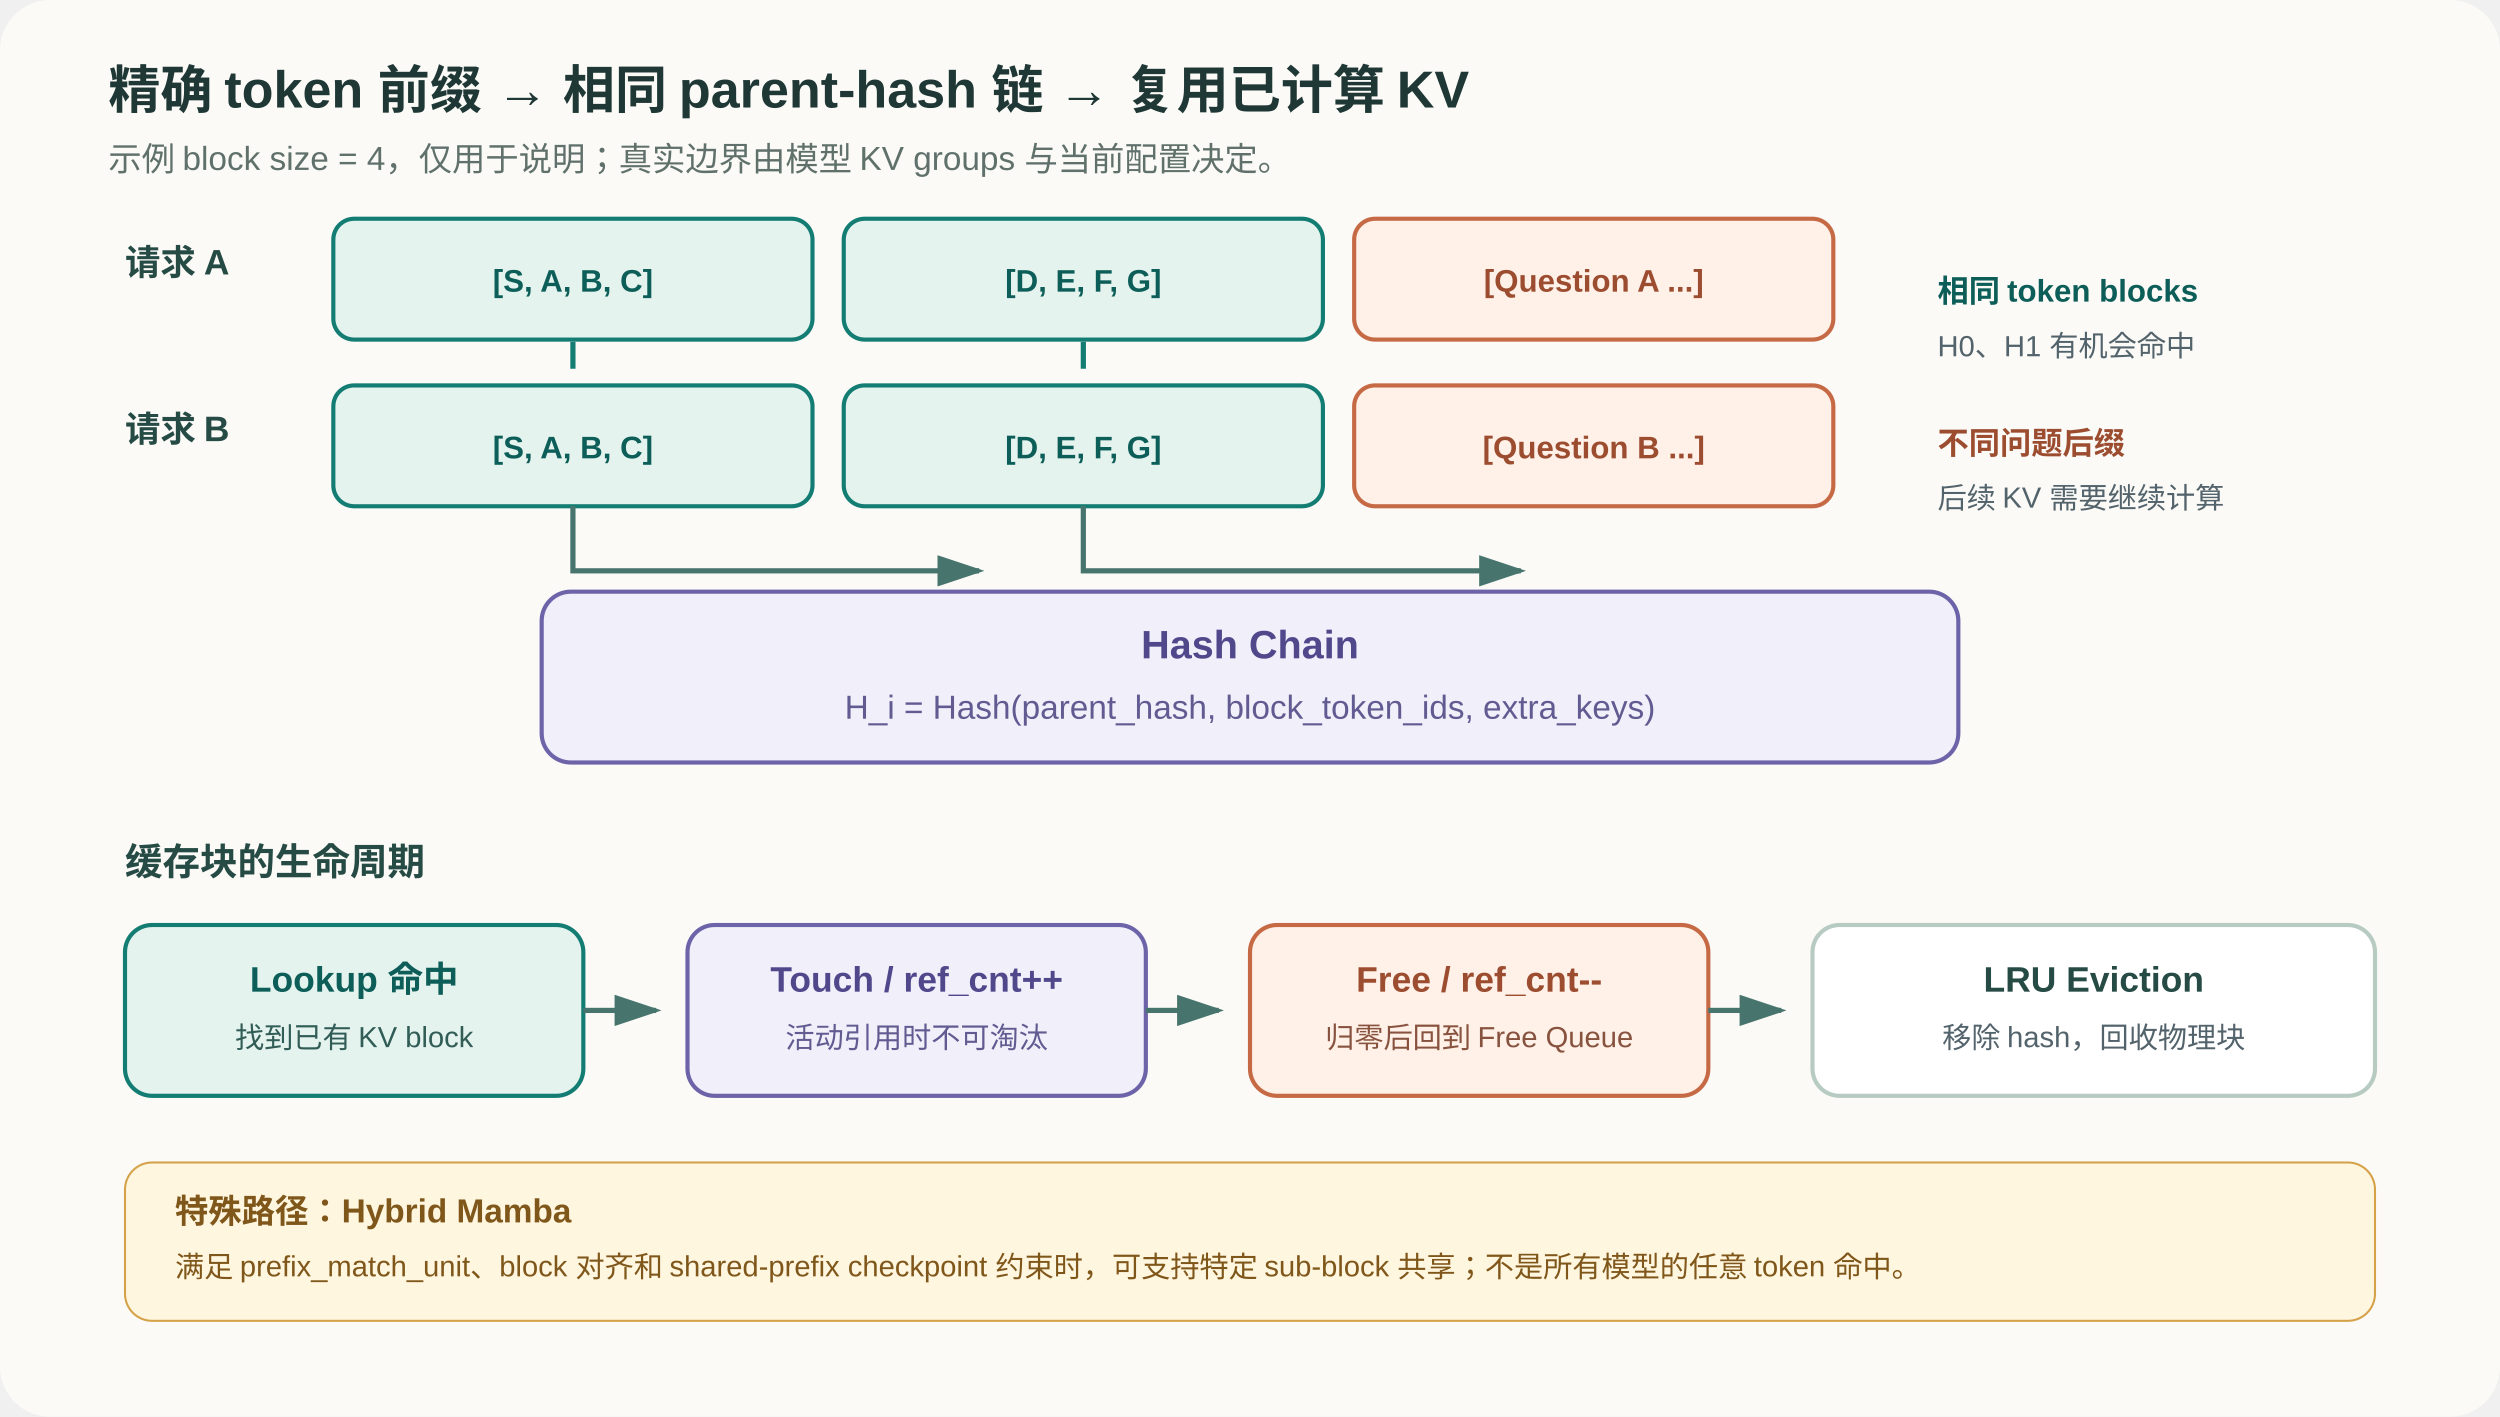
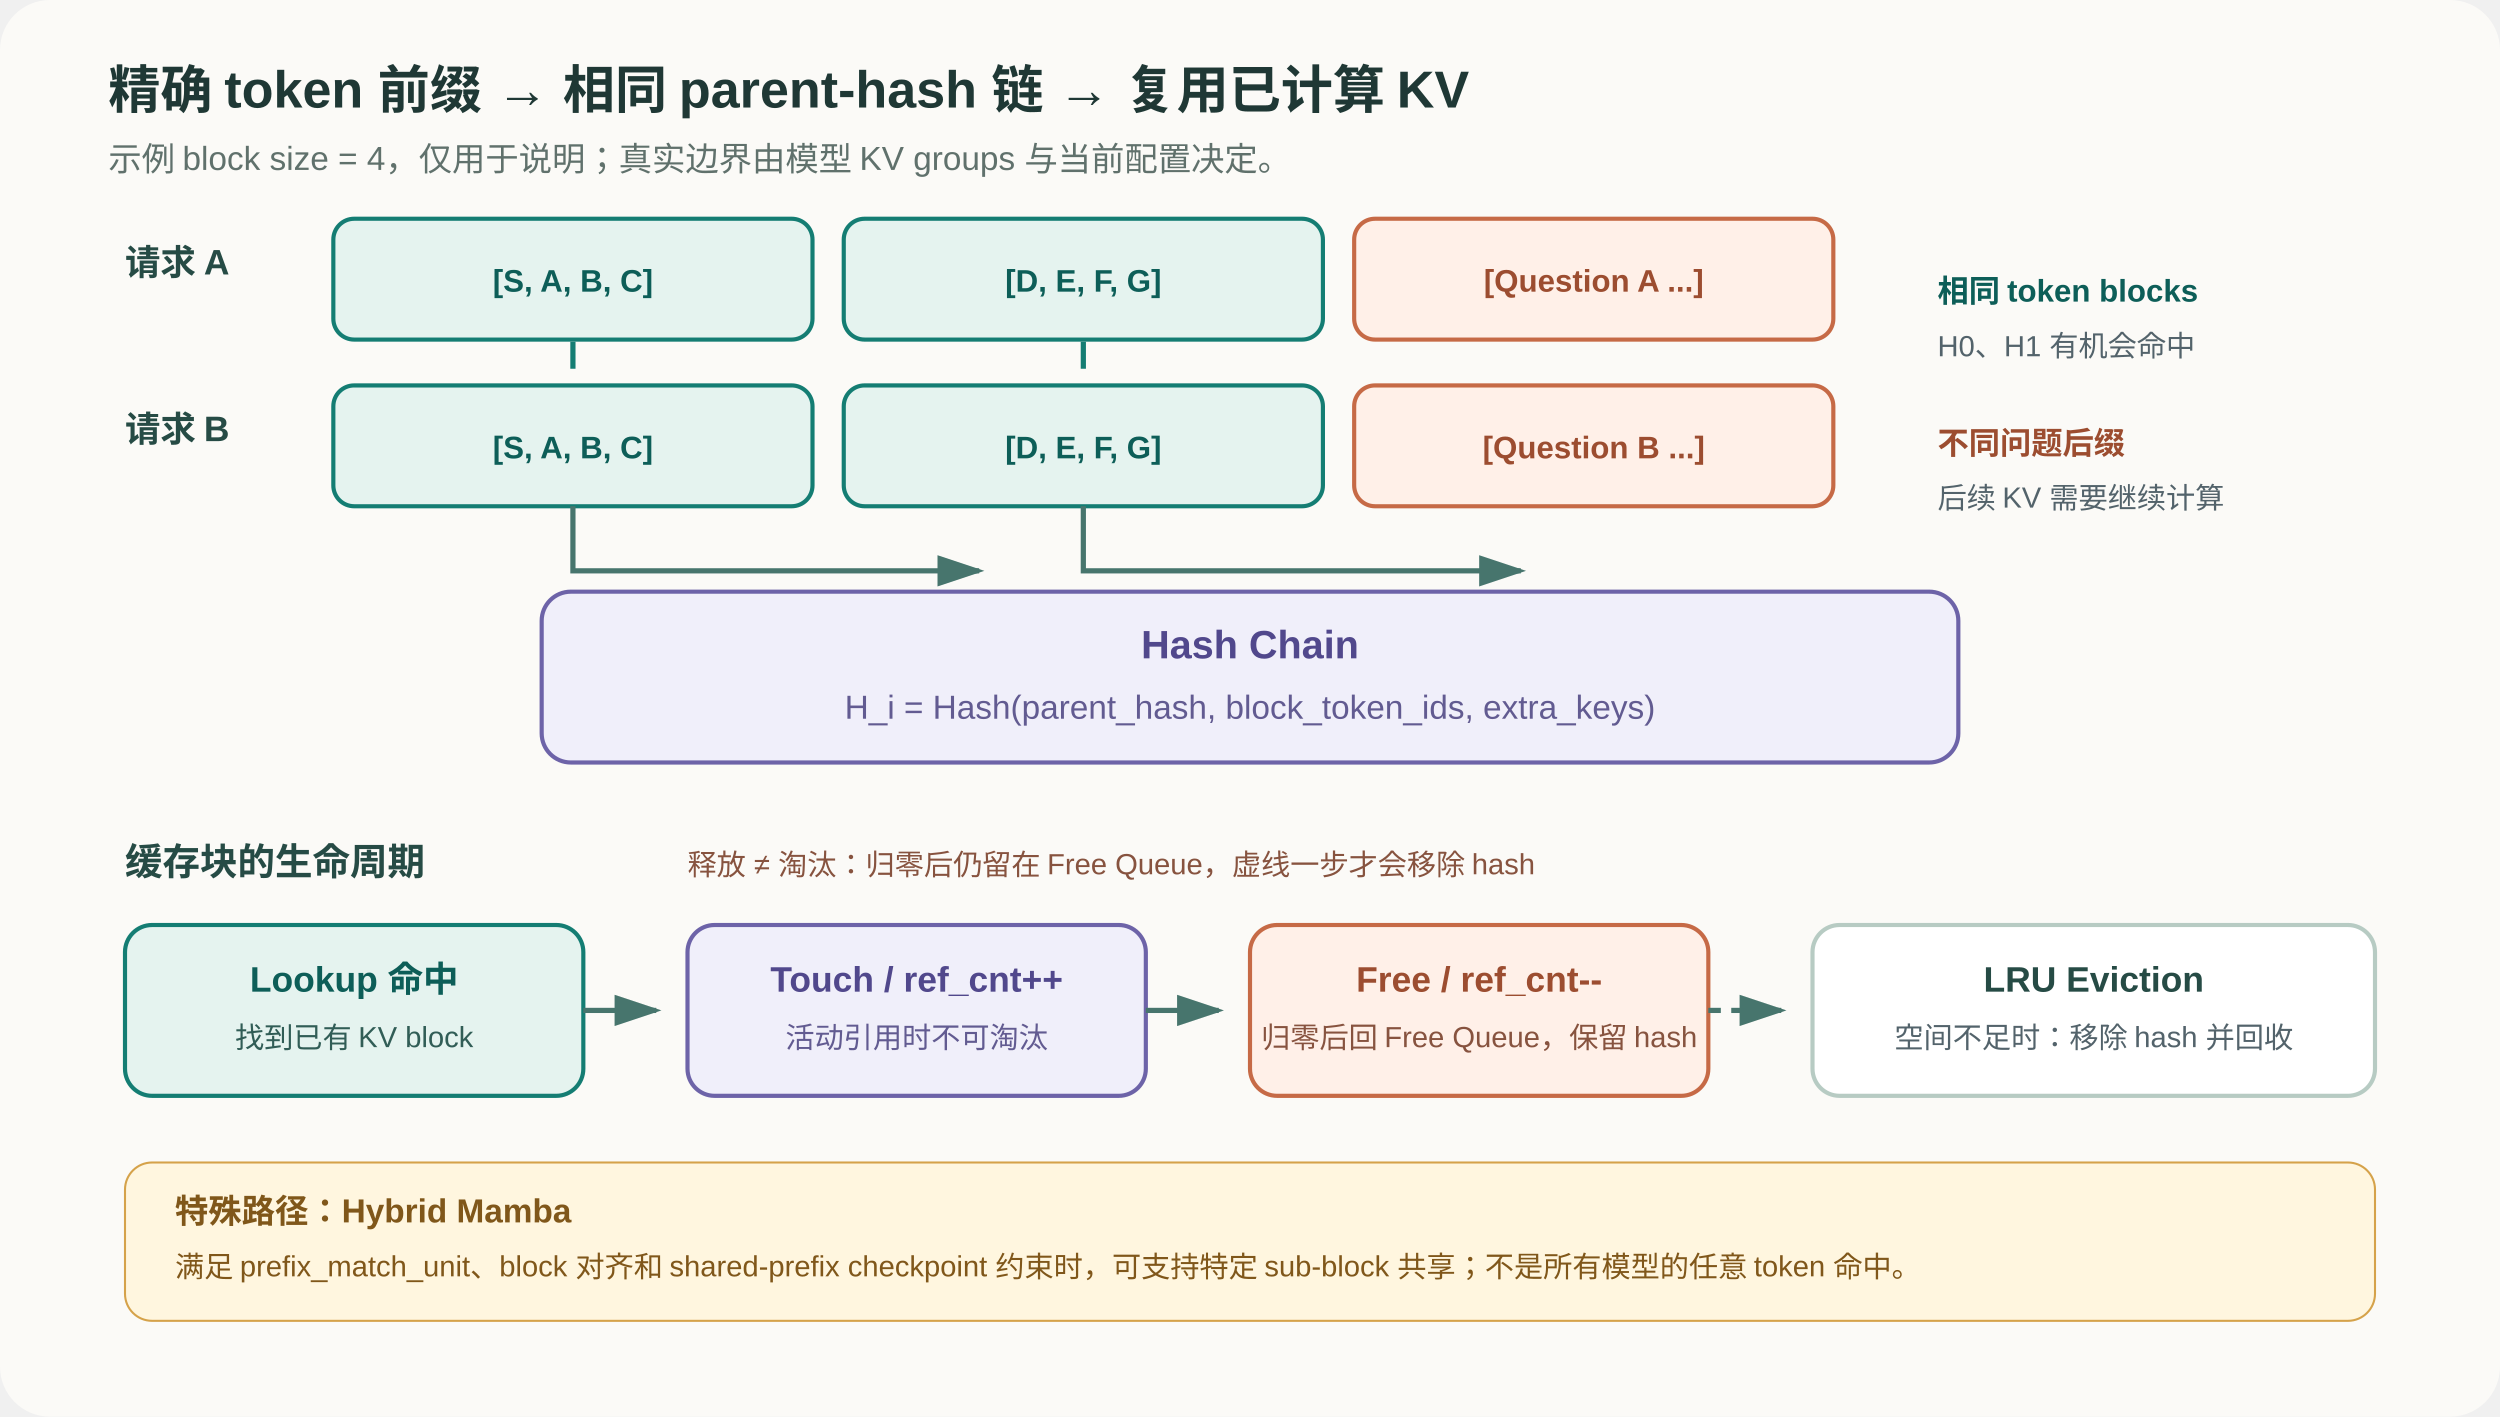
<svg xmlns="http://www.w3.org/2000/svg" viewBox="0 0 1200 680" role="img" aria-labelledby="title desc">
  <defs>
    <marker id="arr09" markerWidth="10" markerHeight="10" refX="8" refY="3" orient="auto">
      <path d="M0 0 L9 3 L0 6 Z" fill="#47756d" />
    </marker>
  </defs>
  <rect width="1200" height="680" rx="24" fill="#fbfaf7" />
  <text x="52" y="52" font-family="Arial,'PingFang SC',sans-serif" font-size="25" font-weight="700" fill="#1f3835">精确 token 前缀 → 相同 parent-hash 链 → 复用已计算 KV</text>
  <text x="52" y="82" font-family="Arial,'PingFang SC',sans-serif" font-size="16" fill="#60716c">示例 block size = 4，仅用于说明；真实边界由模型 KV groups 与当前配置决定。</text>
  <g font-family="Arial,'PingFang SC',sans-serif">
    <text x="60" y="132" font-size="17" font-weight="700" fill="#264b45">请求 A</text>
    <rect x="160" y="105" width="230" height="58" rx="10" fill="#e5f3ef" stroke="#147d73" stroke-width="2" />
    <text x="275" y="140" text-anchor="middle" font-size="15" font-weight="700" fill="#0d5e58">[S, A, B, C]</text>
    <rect x="405" y="105" width="230" height="58" rx="10" fill="#e5f3ef" stroke="#147d73" stroke-width="2" />
    <text x="520" y="140" text-anchor="middle" font-size="15" font-weight="700" fill="#0d5e58">[D, E, F, G]</text>
    <rect x="650" y="105" width="230" height="58" rx="10" fill="#fff0e8" stroke="#c66a46" stroke-width="2" />
    <text x="765" y="140" text-anchor="middle" font-size="15" font-weight="700" fill="#9c4d30">[Question A ...]</text>
    <text x="60" y="212" font-size="17" font-weight="700" fill="#264b45">请求 B</text>
    <rect x="160" y="185" width="230" height="58" rx="10" fill="#e5f3ef" stroke="#147d73" stroke-width="2" />
    <text x="275" y="220" text-anchor="middle" font-size="15" font-weight="700" fill="#0d5e58">[S, A, B, C]</text>
    <rect x="405" y="185" width="230" height="58" rx="10" fill="#e5f3ef" stroke="#147d73" stroke-width="2" />
    <text x="520" y="220" text-anchor="middle" font-size="15" font-weight="700" fill="#0d5e58">[D, E, F, G]</text>
    <rect x="650" y="185" width="230" height="58" rx="10" fill="#fff0e8" stroke="#c66a46" stroke-width="2" />
    <text x="765" y="220" text-anchor="middle" font-size="15" font-weight="700" fill="#9c4d30">[Question B ...]</text>
    <path d="M275 164 V177 M520 164 V177" stroke="#147d73" stroke-width="2.5" />
    <text x="930" y="145" font-size="15" font-weight="700" fill="#0d5e58">相同 token blocks</text>
    <text x="930" y="171" font-size="14" fill="#53636b">H0、H1 有机会命中</text>
    <text x="930" y="218" font-size="15" font-weight="700" fill="#9c4d30">不同问题后缀</text>
    <text x="930" y="244" font-size="14" fill="#53636b">后续 KV 需要继续计算</text>
  </g>
  <path d="M275 243 V274 H470" fill="none" stroke="#47756d" stroke-width="2.5" marker-end="url(#arr09)" />
  <path d="M520 243 V274 H730" fill="none" stroke="#47756d" stroke-width="2.5" marker-end="url(#arr09)" />
-   <rect x="260" y="284" width="680" height="82" rx="14" fill="#f0effa" stroke="#6d63a8" stroke-width="2" />
+   <rect id="hash-chain" x="260" y="284" width="680" height="82" rx="14" fill="#f0effa" stroke="#6d63a8" stroke-width="2" />
  <text x="600" y="316" text-anchor="middle" font-family="Arial,'PingFang SC',sans-serif" font-size="19" font-weight="700" fill="#51488c">Hash Chain</text>
  <text x="600" y="345" text-anchor="middle" font-family="Arial,'PingFang SC',sans-serif" font-size="16" fill="#625b91">H_i = Hash(parent_hash, block_token_ids, extra_keys)</text>
  <text x="60" y="420" font-family="Arial,'PingFang SC',sans-serif" font-size="18" font-weight="700" fill="#264b45">缓存块的生命周期</text>
+   <text x="330" y="420" font-family="Arial,'PingFang SC',sans-serif" font-size="14" fill="#87533f">释放 ≠ 淘汰：归零后仍留在 Free Queue，虚线一步才会移除 hash</text>
  <g font-family="Arial,'PingFang SC',sans-serif">
-     <rect x="60" y="444" width="220" height="82" rx="13" fill="#e5f3ef" stroke="#147d73" stroke-width="2" />
+     <rect id="lifecycle-lookup" x="60" y="444" width="220" height="82" rx="13" fill="#e5f3ef" stroke="#147d73" stroke-width="2" />
    <text x="170" y="476" text-anchor="middle" font-size="17" font-weight="700" fill="#0d5e58">Lookup 命中</text>
    <text x="170" y="503" text-anchor="middle" font-size="14" fill="#315d56">找到已有 KV block</text>
    <path d="M280 485 H315" stroke="#47756d" stroke-width="2.5" marker-end="url(#arr09)" />
-     <rect x="330" y="444" width="220" height="82" rx="13" fill="#f0effa" stroke="#6d63a8" stroke-width="2" />
+     <rect id="lifecycle-touch" x="330" y="444" width="220" height="82" rx="13" fill="#f0effa" stroke="#6d63a8" stroke-width="2" />
    <text x="440" y="476" text-anchor="middle" font-size="17" font-weight="700" fill="#51488c">Touch / ref_cnt++</text>
    <text x="440" y="503" text-anchor="middle" font-size="14" fill="#625b91">活动引用时不可淘汰</text>
    <path d="M550 485 H585" stroke="#47756d" stroke-width="2.5" marker-end="url(#arr09)" />
-     <rect x="600" y="444" width="220" height="82" rx="13" fill="#fff0e8" stroke="#c66a46" stroke-width="2" />
+     <rect id="lifecycle-free" x="600" y="444" width="220" height="82" rx="13" fill="#fff0e8" stroke="#c66a46" stroke-width="2" />
    <text x="710" y="476" text-anchor="middle" font-size="17" font-weight="700" fill="#9c4d30">Free / ref_cnt--</text>
-     <text x="710" y="503" text-anchor="middle" font-size="14" fill="#87533f">归零后回到 Free Queue</text>
-     <path d="M820 485 H855" stroke="#47756d" stroke-width="2.5" marker-end="url(#arr09)" />
-     <rect x="870" y="444" width="270" height="82" rx="13" fill="#fff" stroke="#b7cbc3" stroke-width="2" />
+     <text x="710" y="503" text-anchor="middle" font-size="14" fill="#87533f">归零后回 Free Queue，保留 hash</text>
+     <path d="M820 485 H855" stroke="#47756d" stroke-width="2.5" stroke-dasharray="6 5" marker-end="url(#arr09)" />
+     <rect id="lifecycle-evict" x="870" y="444" width="270" height="82" rx="13" fill="#fff" stroke="#b7cbc3" stroke-width="2" />
    <text x="1005" y="476" text-anchor="middle" font-size="17" font-weight="700" fill="#264b45">LRU Eviction</text>
-     <text x="1005" y="503" text-anchor="middle" font-size="14" fill="#53636b">移除 hash，回收物理块</text>
+     <text x="1005" y="503" text-anchor="middle" font-size="14" fill="#53636b">空间不足时：移除 hash 并回收</text>
  </g>
  <rect x="60" y="558" width="1080" height="76" rx="13" fill="#fff6df" stroke="#d5a24a" />
  <text x="84" y="587" font-family="Arial,'PingFang SC',sans-serif" font-size="16" font-weight="700" fill="#80571a">特殊路径：Hybrid Mamba</text>
  <text x="84" y="613" font-family="Arial,'PingFang SC',sans-serif" font-size="14" fill="#80571a">满足 prefix_match_unit、block 对齐和 shared-prefix checkpoint 约束时，可支持特定 sub-block 共享；不是所有模型的任意 token 命中。</text>
</svg>
